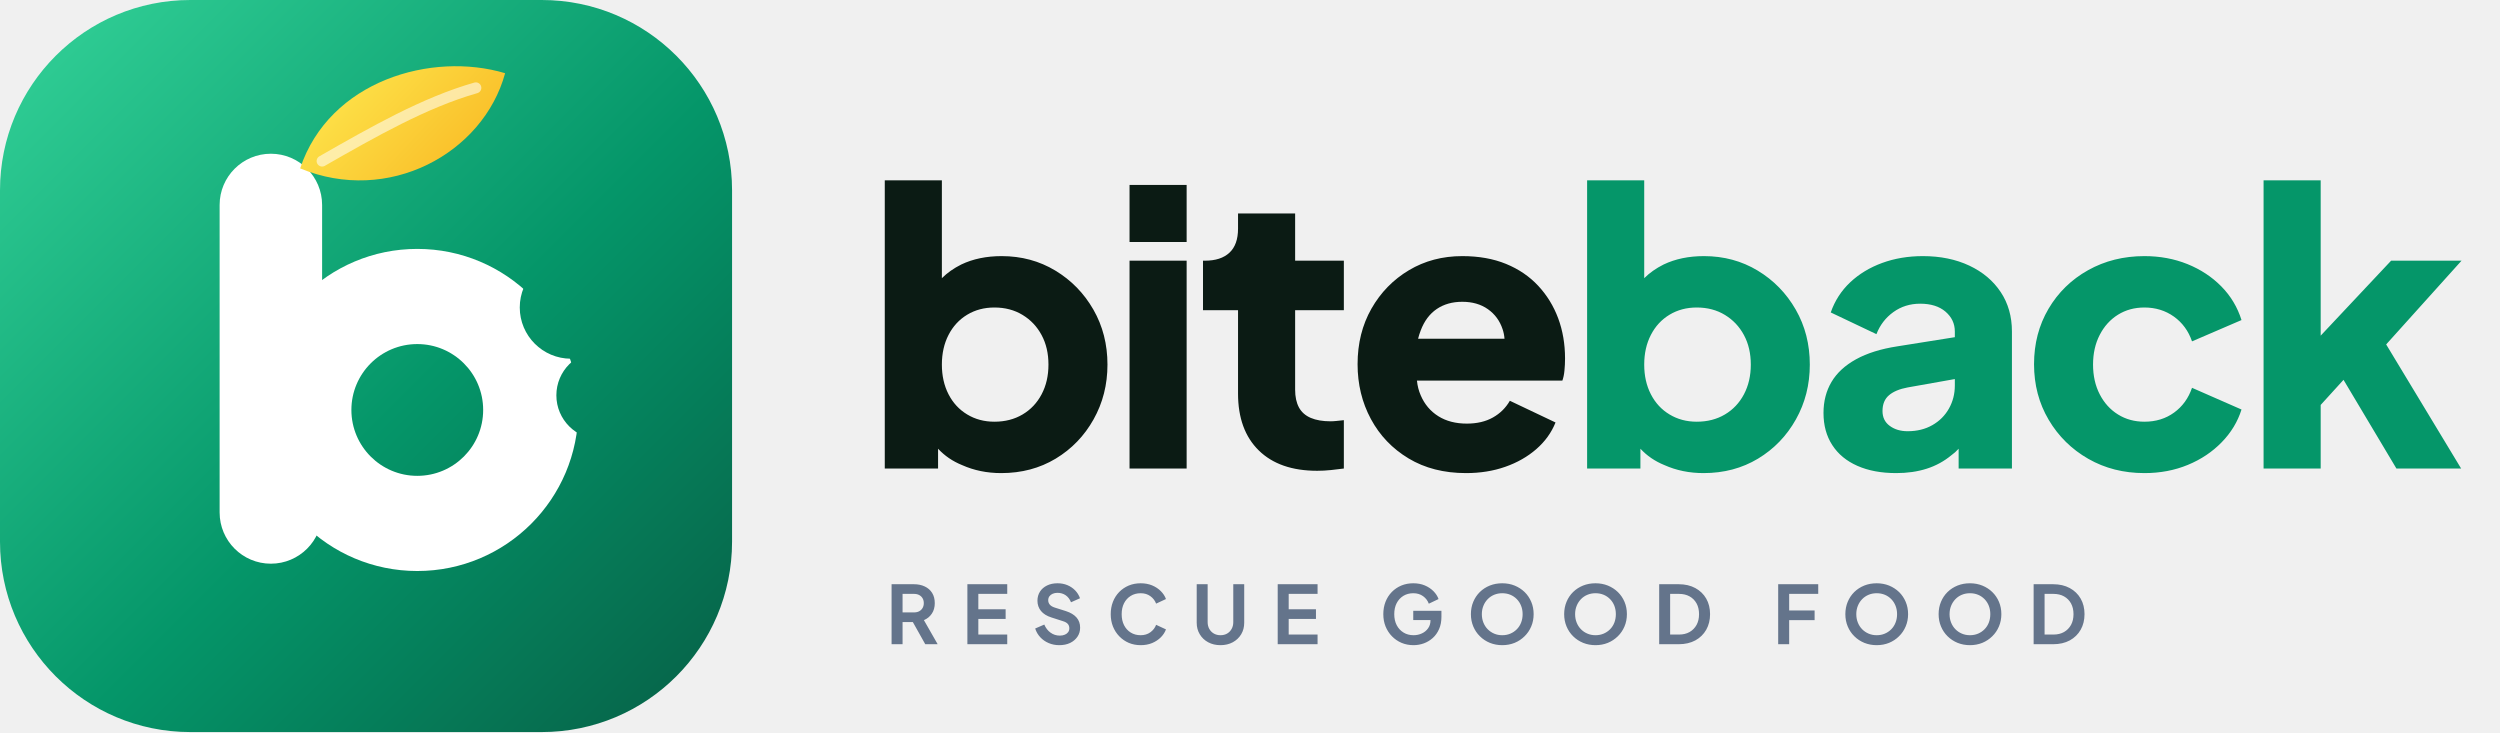
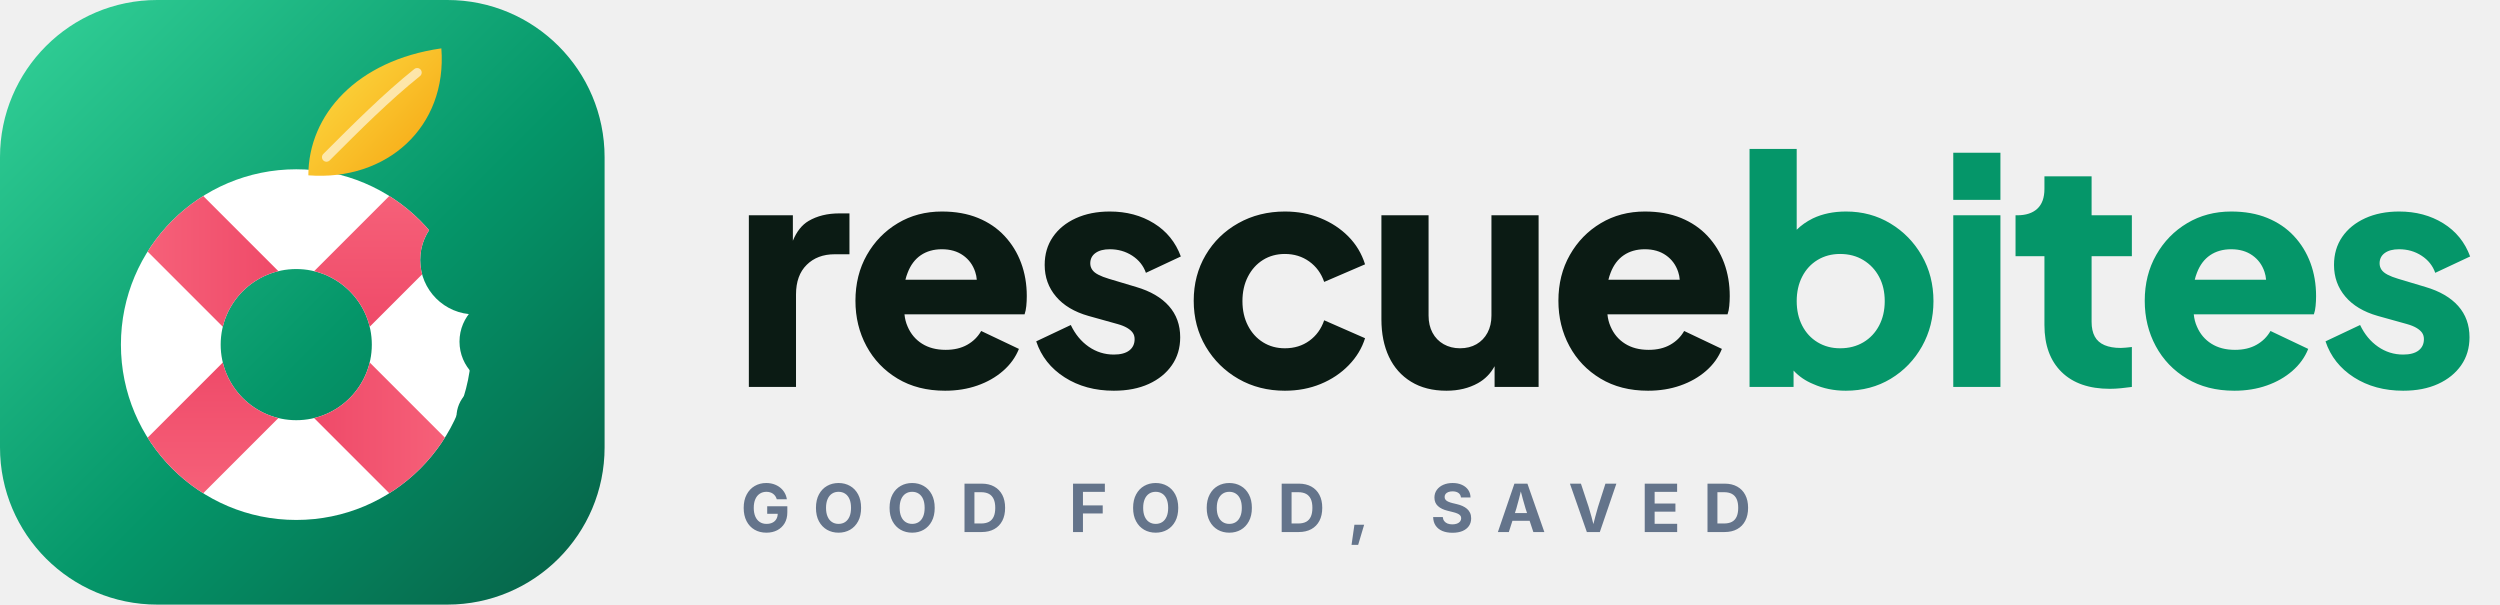
- <svg xmlns="http://www.w3.org/2000/svg" viewBox="0 0 683 200" role="img" aria-label="BiteBack">
+ <svg xmlns="http://www.w3.org/2000/svg" viewBox="0 0 827 200" role="img" aria-label="Rescue Bites">
  <defs>
    <linearGradient id="l-tile" x1="0" y1="0" x2="200" y2="200" gradientUnits="userSpaceOnUse">
      <stop offset="0" stop-color="#34D399" />
      <stop offset=".55" stop-color="#059669" />
      <stop offset="1" stop-color="#065F46" />
    </linearGradient>
-     <linearGradient id="l-leaf" x1="96" y1="20" x2="150" y2="70" gradientUnits="userSpaceOnUse">
+     <linearGradient id="l-leaf" x1="100" y1="16" x2="150" y2="62" gradientUnits="userSpaceOnUse">
      <stop offset="0" stop-color="#FDE047" />
      <stop offset="1" stop-color="#F59E0B" />
    </linearGradient>
-     <mask id="l-b" maskUnits="userSpaceOnUse" x="0" y="0" width="200" height="200">
+     <linearGradient id="l-band" x1="40" y1="56" x2="156" y2="172" gradientUnits="userSpaceOnUse">
+       <stop offset="0" stop-color="#FB7185" />
+       <stop offset="1" stop-color="#E11D48" />
+     </linearGradient>
+     <mask id="l-ring" maskUnits="userSpaceOnUse" x="0" y="0" width="200" height="200">
      <rect width="200" height="200" fill="#000" />
-       <rect x="54" y="46" width="28" height="112" rx="14" fill="#fff" />
-       <circle cx="108" cy="116" r="44" fill="#fff" />
-       <circle cx="108" cy="116" r="18" fill="#000" />
-       <circle cx="150" cy="88" r="14" fill="#000" />
-       <circle cx="158" cy="112" r="12" fill="#000" />
+       <circle cx="98" cy="114" r="58" fill="#fff" />
+       <circle cx="98" cy="114" r="25" fill="#000" />
+       <circle cx="157" cy="86" r="18" fill="#000" />
+       <circle cx="167" cy="113" r="15" fill="#000" />
+       <circle cx="162" cy="138" r="11" fill="#000" />
    </mask>
  </defs>
  <rect width="200" height="200" rx="52" fill="url(#l-tile)" />
-   <g transform="translate(6 -4)">
-     <rect x="-6" y="4" width="200" height="200" fill="#fff" mask="url(#l-b)" />
-     <path d="M76 50 C 84 26, 112 18, 132 24 C 126 46, 100 60, 76 50 Z" fill="url(#l-leaf)" />
-     <path d="M82 48 C 96 40, 110 32, 124 28" fill="none" stroke="#fff" stroke-opacity=".55" stroke-width="3" stroke-linecap="round" />
+   <g>
+     <rect width="200" height="200" fill="#fff" mask="url(#l-ring)" />
+     <g mask="url(#l-ring)">
+       <rect x="85" y="52" width="26" height="41" fill="url(#l-band)" transform="rotate(45 98 114)" />
+       <rect x="85" y="52" width="26" height="41" fill="url(#l-band)" transform="rotate(135 98 114)" />
+       <rect x="85" y="52" width="26" height="41" fill="url(#l-band)" transform="rotate(225 98 114)" />
+       <rect x="85" y="52" width="26" height="41" fill="url(#l-band)" transform="rotate(315 98 114)" />
+     </g>
+     <path d="M102 58 C 102 38, 118 20, 146 16 C 148 42, 128 60, 102 58 Z" fill="url(#l-leaf)" />
+     <path d="M108 52 C 118 42, 128 32, 138 24" fill="none" stroke="#fff" stroke-opacity=".6" stroke-width="3" stroke-linecap="round" />
  </g>
-   <path d="M273.54 129.25Q267.72 129.25 262.83 127.06Q258.98 125.50 256.28 122.59L256.28 128L241.72 128L241.72 49.27L257.32 49.27L257.32 76Q259.50 73.82 262.62 72.26Q267.41 69.97 273.65 69.97Q281.76 69.97 288.31 73.92Q294.86 77.87 298.71 84.58Q302.56 91.29 302.56 99.61Q302.56 107.82 298.76 114.58Q294.97 121.34 288.42 125.30Q281.86 129.25 273.54 129.25M271.67 115.21Q276.04 115.21 279.37 113.23Q282.70 111.26 284.57 107.72Q286.44 104.18 286.44 99.61Q286.44 95.03 284.57 91.55Q282.70 88.06 279.37 86.04Q276.04 84.01 271.67 84.01Q267.51 84.01 264.24 85.98Q260.96 87.96 259.14 91.50Q257.32 95.03 257.32 99.61Q257.32 104.18 259.14 107.72Q260.96 111.26 264.24 113.23Q267.51 115.21 271.67 115.21M324.19 128L308.59 128L308.59 71.22L324.19 71.22L324.19 128M324.19 66.12L308.59 66.12L308.59 50.52L324.19 50.52M359.86 128.62Q349.57 128.62 343.90 123.06Q338.23 117.50 338.23 107.51L338.23 84.74L328.66 84.74L328.66 71.22L329.18 71.22Q333.55 71.22 335.89 69.03Q338.23 66.85 338.23 62.48L338.23 58.32L353.83 58.32L353.83 71.22L367.14 71.22L367.14 84.74L353.83 84.74L353.83 106.47Q353.83 109.38 354.87 111.31Q355.91 113.23 358.10 114.17Q360.28 115.10 363.50 115.10Q364.23 115.10 365.17 115Q366.10 114.90 367.14 114.79L367.14 128Q365.58 128.21 363.61 128.42Q361.63 128.62 359.86 128.62M400.53 129.25Q391.48 129.25 384.82 125.24Q378.17 121.24 374.53 114.48Q370.89 107.72 370.89 99.50Q370.89 90.98 374.68 84.32Q378.48 77.66 384.93 73.82Q391.38 69.97 399.49 69.97Q406.25 69.97 411.45 72.10Q416.65 74.23 420.24 78.08Q423.82 81.93 425.70 86.97Q427.57 92.02 427.57 97.94Q427.57 99.61 427.41 101.22Q427.26 102.83 426.84 103.98L387.11 103.98Q387.32 106.16 388.15 108.03Q389.71 111.67 392.94 113.70Q396.16 115.73 400.74 115.73Q404.90 115.73 407.86 114.06Q410.82 112.40 412.49 109.49L424.97 115.42Q423.30 119.58 419.72 122.70Q416.13 125.82 411.24 127.53Q406.35 129.25 400.53 129.25M387.42 92.54L411.03 92.54Q410.93 91.18 410.51 89.94Q409.37 86.50 406.51 84.48Q403.65 82.45 399.49 82.45Q395.43 82.45 392.52 84.42Q389.61 86.40 388.15 90.25Q387.74 91.29 387.42 92.54" fill="#0B1B14" />
-   <path d="M465.42 129.25Q459.60 129.25 454.71 127.06Q450.86 125.50 448.16 122.59L448.16 128L433.60 128L433.60 49.27L449.20 49.27L449.20 76Q451.38 73.82 454.50 72.26Q459.29 69.97 465.53 69.97Q473.64 69.97 480.19 73.92Q486.74 77.87 490.59 84.58Q494.44 91.29 494.44 99.61Q494.44 107.82 490.64 114.58Q486.85 121.34 480.30 125.30Q473.74 129.25 465.42 129.25M463.55 115.21Q467.92 115.21 471.25 113.23Q474.58 111.26 476.45 107.72Q478.32 104.18 478.32 99.61Q478.32 95.03 476.45 91.55Q474.58 88.06 471.25 86.04Q467.92 84.01 463.55 84.01Q459.39 84.01 456.12 85.98Q452.84 87.96 451.02 91.50Q449.20 95.03 449.20 99.61Q449.20 104.18 451.02 107.72Q452.84 111.26 456.12 113.23Q459.39 115.21 463.55 115.21M518.05 129.25Q511.91 129.25 507.44 127.27Q502.97 125.30 500.58 121.60Q498.18 117.91 498.18 112.82Q498.18 108.03 500.37 104.34Q502.55 100.65 507.08 98.15Q511.60 95.66 518.36 94.62L534.06 92.12L534.06 90.56Q534.06 87.34 531.52 85.15Q528.97 82.97 524.60 82.97Q520.44 82.97 517.27 85.26Q514.10 87.54 512.64 91.29L500.16 85.36Q501.82 80.58 505.46 77.14Q509.10 73.71 514.20 71.84Q519.30 69.97 525.33 69.97Q532.50 69.97 538.02 72.57Q543.53 75.17 546.60 79.80Q549.66 84.42 549.66 90.56L549.66 128L535.10 128L535.10 122.59Q534.17 123.63 533.13 124.36Q530.11 126.86 526.37 128.05Q522.62 129.25 518.05 129.25M534.06 105.33L534.06 103.56L521.17 105.85Q517.84 106.47 516.07 107.98Q514.30 109.49 514.30 112.30Q514.30 114.90 516.28 116.35Q518.26 117.81 521.17 117.81Q525.02 117.81 527.93 116.14Q530.84 114.48 532.45 111.62Q534.06 108.76 534.06 105.33M585.86 129.25Q577.33 129.25 570.52 125.35Q563.70 121.45 559.70 114.69Q555.70 107.93 555.70 99.50Q555.70 91.08 559.65 84.37Q563.60 77.66 570.46 73.82Q577.33 69.97 585.86 69.97Q592.20 69.97 597.61 72.15Q603.02 74.34 606.86 78.24Q610.71 82.14 612.38 87.44L598.86 93.26Q597.40 89 593.92 86.50Q590.43 84.01 585.86 84.01Q581.80 84.01 578.63 85.98Q575.46 87.96 573.64 91.50Q571.82 95.03 571.82 99.61Q571.82 104.18 573.64 107.72Q575.46 111.26 578.63 113.23Q581.80 115.21 585.86 115.21Q590.54 115.21 593.97 112.71Q597.40 110.22 598.86 105.95L612.38 111.88Q610.82 116.87 606.97 120.82Q603.12 124.78 597.71 127.01Q592.30 129.25 585.86 129.25M634.01 128L618.41 128L618.41 49.27L634.01 49.27L634.01 91.70L653.25 71.22L672.49 71.22L651.90 94.10L672.38 128L654.70 128L640.25 103.77L634.01 110.63" fill="#059669" />
-   <path d="M246.58 176L243.58 176L243.58 159.61L249.68 159.61Q251.35 159.61 252.64 160.22Q253.92 160.82 254.65 161.97Q255.38 163.13 255.38 164.78Q255.38 166.47 254.57 167.66Q253.77 168.85 252.41 169.42L256.17 176L252.78 176L249.39 169.95L246.58 169.95L246.58 176M246.58 162.25L246.58 167.31L249.72 167.31Q250.54 167.31 251.13 166.99Q251.72 166.67 252.05 166.10Q252.38 165.53 252.38 164.78Q252.38 164.01 252.05 163.45Q251.72 162.89 251.13 162.57Q250.54 162.25 249.72 162.25M275.18 176L264.29 176L264.29 159.61L275.18 159.61L275.18 162.25L267.28 162.25L267.28 166.45L274.74 166.45L274.74 169.09L267.28 169.09L267.28 173.36L275.18 173.36M289.39 176.26Q287.83 176.26 286.50 175.69Q285.16 175.12 284.21 174.10Q283.25 173.07 282.81 171.71L285.30 170.63Q285.89 172.04 287.01 172.84Q288.13 173.65 289.54 173.65Q290.33 173.65 290.92 173.39Q291.50 173.14 291.82 172.70Q292.14 172.26 292.14 171.64Q292.14 170.92 291.71 170.44Q291.28 169.97 290.42 169.71L287.28 168.70Q285.36 168.10 284.39 166.91Q283.43 165.73 283.43 164.12Q283.43 162.71 284.12 161.63Q284.81 160.56 286.06 159.95Q287.30 159.35 288.90 159.35Q290.38 159.35 291.61 159.86Q292.84 160.38 293.73 161.29Q294.62 162.21 295.06 163.44L292.60 164.54Q292.12 163.31 291.15 162.63Q290.18 161.96 288.90 161.96Q288.16 161.96 287.58 162.22Q287.01 162.47 286.69 162.92Q286.37 163.37 286.37 163.99Q286.37 164.67 286.81 165.19Q287.25 165.70 288.16 165.99L291.17 166.94Q293.13 167.57 294.11 168.70Q295.09 169.82 295.09 171.47Q295.09 172.88 294.36 173.95Q293.63 175.03 292.36 175.65Q291.08 176.26 289.39 176.26M311.63 176.26Q309.87 176.26 308.38 175.63Q306.90 174.99 305.79 173.84Q304.68 172.70 304.06 171.16Q303.45 169.62 303.45 167.79Q303.45 165.97 304.05 164.42Q304.66 162.87 305.77 161.73Q306.88 160.60 308.37 159.97Q309.87 159.35 311.63 159.35Q313.39 159.35 314.79 159.94Q316.18 160.53 317.15 161.51Q318.12 162.49 318.54 163.66L315.85 164.91Q315.39 163.68 314.29 162.88Q313.19 162.07 311.63 162.07Q310.09 162.07 308.91 162.80Q307.74 163.53 307.09 164.80Q306.44 166.08 306.44 167.79Q306.44 169.51 307.09 170.80Q307.74 172.08 308.91 172.81Q310.09 173.54 311.63 173.54Q313.19 173.54 314.29 172.73Q315.39 171.93 315.85 170.70L318.54 171.95Q318.12 173.12 317.15 174.10Q316.18 175.08 314.79 175.67Q313.39 176.26 311.63 176.26M333.43 176.26Q331.54 176.26 330.08 175.47Q328.61 174.68 327.78 173.29Q326.94 171.91 326.94 170.15L326.94 159.61L329.93 159.61L329.93 169.99Q329.93 171.01 330.38 171.82Q330.84 172.63 331.63 173.09Q332.42 173.54 333.43 173.54Q334.47 173.54 335.25 173.09Q336.03 172.63 336.48 171.82Q336.93 171.01 336.93 169.99L336.93 159.61L339.92 159.61L339.92 170.15Q339.92 171.91 339.09 173.29Q338.25 174.68 336.79 175.47Q335.32 176.26 333.43 176.26M359.96 176L349.07 176L349.07 159.61L359.96 159.61L359.96 162.25L352.07 162.25L352.07 166.45L359.52 166.45L359.52 169.09L352.07 169.09L352.07 173.36L359.96 173.36M386.17 176.26Q384.41 176.26 382.91 175.63Q381.41 174.99 380.29 173.84Q379.17 172.70 378.54 171.16Q377.92 169.62 377.92 167.79Q377.92 165.97 378.52 164.42Q379.13 162.87 380.24 161.73Q381.35 160.60 382.84 159.97Q384.34 159.35 386.10 159.35Q387.86 159.35 389.26 159.94Q390.65 160.53 391.62 161.51Q392.59 162.49 393.01 163.66L390.35 164.93Q389.88 163.66 388.78 162.87Q387.68 162.07 386.10 162.07Q384.56 162.07 383.38 162.80Q382.21 163.53 381.56 164.80Q380.91 166.08 380.91 167.79Q380.91 169.51 381.58 170.80Q382.25 172.08 383.44 172.81Q384.63 173.54 386.17 173.54Q387.42 173.54 388.48 173.04Q389.53 172.55 390.17 171.63Q390.81 170.72 390.81 169.47L390.81 169.40L386.10 169.40L386.10 166.87L393.80 166.87L393.80 168.52Q393.80 170.41 393.16 171.86Q392.52 173.32 391.44 174.29Q390.35 175.27 388.98 175.77Q387.62 176.26 386.17 176.26M410.41 176.26Q408.61 176.26 407.04 175.63Q405.48 174.99 404.32 173.84Q403.15 172.70 402.50 171.15Q401.85 169.60 401.85 167.79Q401.85 165.97 402.49 164.43Q403.13 162.89 404.29 161.74Q405.46 160.60 407.02 159.97Q408.58 159.35 410.41 159.35Q412.24 159.35 413.80 159.98Q415.36 160.62 416.53 161.75Q417.69 162.89 418.34 164.43Q418.99 165.97 418.99 167.79Q418.99 169.60 418.33 171.15Q417.67 172.70 416.50 173.84Q415.34 174.99 413.79 175.63Q412.24 176.26 410.41 176.26M410.41 173.54Q411.62 173.54 412.63 173.11Q413.64 172.68 414.40 171.91Q415.16 171.14 415.57 170.08Q415.98 169.03 415.98 167.79Q415.98 166.56 415.57 165.52Q415.16 164.47 414.40 163.69Q413.64 162.91 412.63 162.49Q411.62 162.07 410.41 162.07Q409.22 162.07 408.21 162.49Q407.20 162.91 406.44 163.69Q405.68 164.47 405.26 165.52Q404.84 166.56 404.84 167.79Q404.84 169.03 405.26 170.08Q405.68 171.14 406.44 171.91Q407.20 172.68 408.21 173.11Q409.22 173.54 410.41 173.54M435.89 176.26Q434.08 176.26 432.52 175.63Q430.96 174.99 429.79 173.84Q428.63 172.70 427.98 171.15Q427.33 169.60 427.33 167.79Q427.33 165.97 427.97 164.43Q428.60 162.89 429.77 161.74Q430.94 160.60 432.50 159.97Q434.06 159.35 435.89 159.35Q437.71 159.35 439.27 159.98Q440.84 160.62 442 161.75Q443.17 162.89 443.82 164.43Q444.47 165.97 444.47 167.79Q444.47 169.60 443.81 171.15Q443.15 172.70 441.98 173.84Q440.81 174.99 439.26 175.63Q437.71 176.26 435.89 176.26M435.89 173.54Q437.10 173.54 438.11 173.11Q439.12 172.68 439.88 171.91Q440.64 171.14 441.05 170.08Q441.45 169.03 441.45 167.79Q441.45 166.56 441.05 165.52Q440.64 164.47 439.88 163.69Q439.12 162.91 438.11 162.49Q437.10 162.07 435.89 162.07Q434.70 162.07 433.69 162.49Q432.67 162.91 431.92 163.69Q431.16 164.47 430.74 165.52Q430.32 166.56 430.32 167.79Q430.32 169.03 430.74 170.08Q431.16 171.14 431.92 171.91Q432.67 172.68 433.69 173.11Q434.70 173.54 435.89 173.54M458.63 176L453.29 176L453.29 159.61L458.63 159.61Q461.23 159.61 463.16 160.66Q465.08 161.70 466.14 163.54Q467.19 165.37 467.19 167.79Q467.19 170.19 466.14 172.05Q465.08 173.91 463.16 174.96Q461.23 176 458.63 176M456.28 162.25L456.28 173.36L458.70 173.36Q460.37 173.36 461.59 172.67Q462.81 171.97 463.50 170.73Q464.18 169.49 464.18 167.79Q464.18 166.08 463.50 164.85Q462.81 163.61 461.59 162.93Q460.37 162.25 458.70 162.25M488.80 176L485.80 176L485.80 159.61L496.74 159.61L496.74 162.25L488.80 162.25L488.80 166.78L495.75 166.78L495.75 169.42L488.80 169.42M512.71 176.26Q510.91 176.26 509.34 175.63Q507.78 174.99 506.62 173.84Q505.45 172.70 504.80 171.15Q504.15 169.60 504.15 167.79Q504.15 165.97 504.79 164.43Q505.43 162.89 506.59 161.74Q507.76 160.60 509.32 159.97Q510.88 159.35 512.71 159.35Q514.54 159.35 516.10 159.98Q517.66 160.62 518.83 161.75Q519.99 162.89 520.64 164.43Q521.29 165.97 521.29 167.79Q521.29 169.60 520.63 171.15Q519.97 172.70 518.80 173.84Q517.64 174.99 516.09 175.63Q514.54 176.26 512.71 176.26M512.71 173.54Q513.92 173.54 514.93 173.11Q515.94 172.68 516.70 171.91Q517.46 171.14 517.87 170.08Q518.28 169.03 518.28 167.79Q518.28 166.56 517.87 165.52Q517.46 164.47 516.70 163.69Q515.94 162.91 514.93 162.49Q513.92 162.07 512.71 162.07Q511.52 162.07 510.51 162.49Q509.50 162.91 508.74 163.69Q507.98 164.47 507.56 165.52Q507.14 166.56 507.14 167.79Q507.14 169.03 507.56 170.08Q507.98 171.14 508.74 171.91Q509.50 172.68 510.51 173.11Q511.52 173.54 512.71 173.54M538.19 176.26Q536.38 176.26 534.82 175.63Q533.26 174.99 532.09 173.84Q530.93 172.70 530.28 171.15Q529.63 169.60 529.63 167.79Q529.63 165.97 530.27 164.43Q530.90 162.89 532.07 161.74Q533.24 160.60 534.80 159.97Q536.36 159.35 538.19 159.35Q540.01 159.35 541.57 159.98Q543.14 160.62 544.30 161.75Q545.47 162.89 546.12 164.43Q546.77 165.97 546.77 167.79Q546.77 169.60 546.11 171.15Q545.45 172.70 544.28 173.84Q543.11 174.99 541.56 175.63Q540.01 176.26 538.19 176.26M538.19 173.54Q539.40 173.54 540.41 173.11Q541.42 172.68 542.18 171.91Q542.94 171.14 543.35 170.08Q543.75 169.03 543.75 167.79Q543.75 166.56 543.35 165.52Q542.94 164.47 542.18 163.69Q541.42 162.91 540.41 162.49Q539.40 162.07 538.19 162.07Q537 162.07 535.99 162.49Q534.97 162.91 534.22 163.69Q533.46 164.47 533.04 165.52Q532.62 166.56 532.62 167.79Q532.62 169.03 533.04 170.08Q533.46 171.14 534.22 171.91Q534.97 172.68 535.99 173.11Q537 173.54 538.19 173.54M560.93 176L555.59 176L555.59 159.61L560.93 159.61Q563.53 159.61 565.46 160.66Q567.38 161.70 568.44 163.54Q569.49 165.37 569.49 167.79Q569.49 170.19 568.44 172.05Q567.38 173.91 565.46 174.96Q563.53 176 560.93 176M558.58 162.25L558.58 173.36L561 173.36Q562.67 173.36 563.89 172.67Q565.11 171.97 565.80 170.73Q566.48 169.49 566.48 167.79Q566.48 166.08 565.80 164.85Q565.11 163.61 563.89 162.93Q562.67 162.25 561 162.25" fill="#64748B" />
+   <path d="M263.32 128L247.72 128L247.72 71.22L262.28 71.22L262.28 79.64Q264.15 75.06 267.48 73.09L267.48 73.09Q271.74 70.59 277.67 70.59L277.67 70.59L281 70.59L281 84.11L276.11 84.11Q270.39 84.11 266.86 87.60Q263.32 91.08 263.32 97.42L263.32 97.42L263.32 128ZM312.62 129.25L312.62 129.25Q303.57 129.25 296.91 125.24Q290.26 121.24 286.62 114.48Q282.98 107.72 282.98 99.50L282.98 99.50Q282.98 90.98 286.77 84.32Q290.57 77.66 297.02 73.82Q303.46 69.97 311.58 69.97L311.58 69.97Q318.34 69.97 323.54 72.10Q328.74 74.23 332.32 78.08Q335.91 81.93 337.78 86.97Q339.66 92.02 339.66 97.94L339.66 97.94Q339.66 99.61 339.50 101.22Q339.34 102.83 338.93 103.98L338.93 103.98L299.20 103.98Q299.41 106.16 300.24 108.03L300.24 108.03Q301.80 111.67 305.02 113.70Q308.25 115.73 312.82 115.73L312.82 115.73Q316.98 115.73 319.95 114.06Q322.91 112.40 324.58 109.49L324.58 109.49L337.06 115.42Q335.39 119.58 331.80 122.70Q328.22 125.82 323.33 127.53Q318.44 129.25 312.62 129.25ZM299.51 92.54L299.51 92.54L323.12 92.54Q323.02 91.18 322.60 89.94L322.60 89.94Q321.46 86.50 318.60 84.48Q315.74 82.45 311.58 82.45L311.58 82.45Q307.52 82.45 304.61 84.42Q301.70 86.40 300.24 90.25L300.24 90.25Q299.82 91.29 299.51 92.54ZM368.46 129.25L368.46 129.25Q359.10 129.25 352.19 124.83Q345.27 120.41 342.78 112.92L342.78 112.92L354.22 107.51Q356.40 112.09 360.14 114.69Q363.89 117.29 368.46 117.29L368.46 117.29Q371.79 117.29 373.56 115.94Q375.33 114.58 375.33 112.19L375.33 112.19Q375.33 110.94 374.70 110.06Q374.08 109.18 372.83 108.45Q371.58 107.72 369.71 107.20L369.71 107.20L360.04 104.50Q353.07 102.52 349.33 98.10Q345.58 93.68 345.58 87.65L345.58 87.65Q345.58 82.34 348.29 78.39Q350.99 74.44 355.88 72.20Q360.77 69.97 367.11 69.97L367.11 69.97Q375.43 69.97 381.72 73.87Q388.02 77.77 390.62 84.84L390.62 84.84L379.07 90.25Q377.82 86.71 374.55 84.58Q371.27 82.45 367.11 82.45L367.11 82.45Q364.10 82.45 362.38 83.70Q360.66 84.94 360.66 87.13L360.66 87.13Q360.66 88.27 361.29 89.21Q361.91 90.14 363.32 90.87Q364.72 91.60 366.80 92.22L366.80 92.22L375.85 94.93Q382.92 97.01 386.66 101.22Q390.41 105.43 390.41 111.57L390.41 111.57Q390.41 116.87 387.65 120.82Q384.90 124.78 380.01 127.01Q375.12 129.25 368.46 129.25ZM425.04 129.25L425.04 129.25Q416.51 129.25 409.70 125.35Q402.89 121.45 398.88 114.69Q394.88 107.93 394.88 99.50L394.88 99.50Q394.88 91.08 398.83 84.37Q402.78 77.66 409.65 73.82Q416.51 69.97 425.04 69.97L425.04 69.97Q431.38 69.97 436.79 72.15Q442.20 74.34 446.05 78.24Q449.90 82.14 451.56 87.44L451.56 87.44L438.04 93.26Q436.58 89 433.10 86.50Q429.62 84.01 425.04 84.01L425.04 84.01Q420.98 84.01 417.81 85.98Q414.64 87.96 412.82 91.50Q411 95.03 411 99.61L411 99.61Q411 104.18 412.82 107.72Q414.64 111.26 417.81 113.23Q420.98 115.21 425.04 115.21L425.04 115.21Q429.72 115.21 433.15 112.71Q436.58 110.22 438.04 105.95L438.04 105.95L451.56 111.88Q450 116.87 446.15 120.82Q442.30 124.78 436.90 127.01Q431.49 129.25 425.04 129.25ZM478.50 129.25L478.50 129.25Q471.63 129.25 466.80 126.28Q461.96 123.32 459.46 118.02Q456.97 112.71 456.97 105.64L456.97 105.64L456.97 71.22L472.57 71.22L472.57 104.39Q472.57 107.62 473.87 110.06Q475.17 112.50 477.56 113.86Q479.95 115.21 482.97 115.21L482.97 115.21Q486.09 115.21 488.43 113.86Q490.77 112.50 492.07 110.06Q493.37 107.62 493.37 104.39L493.37 104.39L493.37 71.22L508.97 71.22L508.97 128L494.41 128L494.41 121.14Q492.43 124.78 488.90 126.75L488.90 126.75Q484.42 129.25 478.50 129.25ZM545.16 129.25L545.16 129.25Q536.11 129.25 529.46 125.24Q522.80 121.24 519.16 114.48Q515.52 107.72 515.52 99.50L515.52 99.50Q515.52 90.98 519.32 84.32Q523.11 77.66 529.56 73.82Q536.01 69.97 544.12 69.97L544.12 69.97Q550.88 69.97 556.08 72.10Q561.28 74.23 564.87 78.08Q568.46 81.93 570.33 86.97Q572.20 92.02 572.20 97.94L572.20 97.94Q572.20 99.61 572.04 101.22Q571.89 102.83 571.47 103.98L571.47 103.98L531.74 103.98Q531.95 106.16 532.78 108.03L532.78 108.03Q534.34 111.67 537.57 113.70Q540.79 115.73 545.37 115.73L545.37 115.73Q549.53 115.73 552.49 114.06Q555.46 112.40 557.12 109.49L557.12 109.49L569.60 115.42Q567.94 119.58 564.35 122.70Q560.76 125.82 555.87 127.53Q550.98 129.25 545.16 129.25ZM532.06 92.54L532.06 92.54L555.66 92.54Q555.56 91.18 555.14 89.94L555.14 89.94Q554 86.50 551.14 84.48Q548.28 82.45 544.12 82.45L544.12 82.45Q540.06 82.45 537.15 84.42Q534.24 86.40 532.78 90.25L532.78 90.25Q532.37 91.29 532.06 92.54Z" fill="#0B1B14" />
+   <path d="M610.58 129.25L610.58 129.25Q604.75 129.25 599.86 127.06L599.86 127.06Q596.02 125.50 593.31 122.59L593.31 122.59L593.31 128L578.75 128L578.75 49.27L594.35 49.27L594.35 76Q596.54 73.82 599.66 72.26L599.66 72.26Q604.44 69.97 610.68 69.97L610.68 69.97Q618.79 69.97 625.34 73.92Q631.90 77.87 635.74 84.58Q639.59 91.29 639.59 99.61L639.59 99.61Q639.59 107.82 635.80 114.58Q632.00 121.34 625.45 125.30Q618.90 129.25 610.58 129.25ZM608.70 115.21L608.70 115.21Q613.07 115.21 616.40 113.23Q619.73 111.26 621.60 107.72Q623.47 104.18 623.47 99.61Q623.47 95.03 621.60 91.55Q619.73 88.06 616.40 86.04Q613.07 84.01 608.70 84.01L608.70 84.01Q604.54 84.01 601.27 85.98Q597.99 87.96 596.17 91.50Q594.35 95.03 594.35 99.61Q594.35 104.18 596.17 107.72Q597.99 111.26 601.27 113.23Q604.54 115.21 608.70 115.21ZM661.74 128L646.14 128L646.14 71.22L661.74 71.22L661.74 128ZM661.74 66.12L646.14 66.12L646.14 50.52L661.74 50.52L661.74 66.12ZM697.94 128.62L697.94 128.62Q687.64 128.62 681.97 123.06Q676.30 117.50 676.30 107.51L676.30 107.51L676.30 84.74L666.74 84.74L666.74 71.22L667.26 71.22Q671.62 71.22 673.96 69.03Q676.30 66.85 676.30 62.48L676.30 62.48L676.30 58.32L691.90 58.32L691.90 71.22L705.22 71.22L705.22 84.74L691.90 84.74L691.90 106.47Q691.90 109.38 692.94 111.31Q693.98 113.23 696.17 114.17Q698.35 115.10 701.58 115.10L701.58 115.10Q702.30 115.10 703.24 115Q704.18 114.90 705.22 114.79L705.22 114.79L705.22 128Q703.66 128.21 701.68 128.42Q699.70 128.62 697.94 128.62ZM739.12 129.25L739.12 129.25Q730.07 129.25 723.42 125.24Q716.76 121.24 713.12 114.48Q709.48 107.72 709.48 99.50L709.48 99.50Q709.48 90.98 713.28 84.32Q717.07 77.66 723.52 73.82Q729.97 69.97 738.08 69.97L738.08 69.97Q744.84 69.97 750.04 72.10Q755.24 74.23 758.83 78.08Q762.42 81.93 764.29 86.97Q766.16 92.02 766.16 97.94L766.16 97.94Q766.16 99.61 766.00 101.22Q765.85 102.83 765.43 103.98L765.43 103.98L725.70 103.98Q725.91 106.16 726.74 108.03L726.74 108.03Q728.30 111.67 731.53 113.70Q734.75 115.73 739.33 115.73L739.33 115.73Q743.49 115.73 746.45 114.06Q749.42 112.40 751.08 109.49L751.08 109.49L763.56 115.42Q761.90 119.58 758.31 122.70Q754.72 125.82 749.83 127.53Q744.94 129.25 739.12 129.25ZM726.02 92.54L726.02 92.54L749.62 92.54Q749.52 91.18 749.10 89.94L749.10 89.94Q747.96 86.50 745.10 84.48Q742.24 82.45 738.08 82.45L738.08 82.45Q734.02 82.45 731.11 84.42Q728.20 86.40 726.74 90.25L726.74 90.25Q726.33 91.29 726.02 92.54ZM794.97 129.25L794.97 129.25Q785.61 129.25 778.69 124.83Q771.78 120.41 769.28 112.92L769.28 112.92L780.72 107.51Q782.90 112.09 786.65 114.69Q790.39 117.29 794.97 117.29L794.97 117.29Q798.30 117.29 800.06 115.94Q801.83 114.58 801.83 112.19L801.83 112.19Q801.83 110.94 801.21 110.06Q800.58 109.18 799.34 108.45Q798.09 107.72 796.22 107.20L796.22 107.20L786.54 104.50Q779.58 102.52 775.83 98.10Q772.09 93.68 772.09 87.65L772.09 87.65Q772.09 82.34 774.79 78.39Q777.50 74.44 782.38 72.20Q787.27 69.97 793.62 69.97L793.62 69.97Q801.94 69.97 808.23 73.87Q814.52 77.77 817.12 84.84L817.12 84.84L805.58 90.25Q804.33 86.71 801.05 84.58Q797.78 82.45 793.62 82.45L793.62 82.45Q790.60 82.45 788.88 83.70Q787.17 84.94 787.17 87.13L787.17 87.13Q787.17 88.27 787.79 89.21Q788.42 90.14 789.82 90.87Q791.22 91.60 793.30 92.22L793.30 92.22L802.35 94.93Q809.42 97.01 813.17 101.22Q816.91 105.43 816.91 111.57L816.91 111.57Q816.91 116.87 814.16 120.82Q811.40 124.78 806.51 127.01Q801.62 129.25 794.97 129.25Z" fill="#059669" />
+   <path d="M253.54 176.21L253.54 176.21Q251.29 176.21 249.60 175.22Q247.91 174.23 246.96 172.39Q246.01 170.54 246.01 168.02L246.01 168.02Q246.01 165.42 247.00 163.58Q247.99 161.73 249.67 160.76Q251.36 159.78 253.46 159.78L253.46 159.78Q254.82 159.78 255.98 160.17Q257.15 160.56 258.06 161.28Q258.96 162.00 259.54 162.99Q260.11 163.97 260.29 165.16L260.29 165.16L256.96 165.16Q256.78 164.58 256.48 164.12Q256.17 163.67 255.74 163.35Q255.30 163.02 254.74 162.86Q254.18 162.69 253.52 162.69L253.52 162.69Q252.28 162.69 251.34 163.31Q250.39 163.93 249.87 165.11Q249.34 166.29 249.34 167.99Q249.34 169.68 249.86 170.87Q250.38 172.06 251.33 172.68Q252.27 173.30 253.56 173.30L253.56 173.30Q254.72 173.30 255.55 172.88Q256.38 172.47 256.83 171.68L256.83 171.68Q257.25 170.94 257.27 169.96L257.27 169.96L253.79 169.96L253.79 167.47L260.45 167.47L260.45 169.47Q260.45 171.57 259.56 173.08Q258.66 174.59 257.11 175.40Q255.55 176.21 253.54 176.21ZM277.39 176.21L277.39 176.21Q275.27 176.21 273.58 175.25Q271.89 174.28 270.90 172.44Q269.92 170.61 269.92 168.01L269.92 168.01Q269.92 165.40 270.90 163.56Q271.89 161.71 273.58 160.75Q275.27 159.78 277.39 159.78L277.39 159.78Q279.51 159.78 281.20 160.75Q282.89 161.71 283.87 163.56Q284.85 165.40 284.85 168.01L284.85 168.01Q284.85 170.61 283.87 172.44Q282.89 174.28 281.20 175.25Q279.51 176.21 277.39 176.21ZM277.39 173.30L277.39 173.30Q278.63 173.30 279.56 172.70Q280.49 172.09 281.01 170.90Q281.52 169.72 281.52 168.01L281.52 168.01Q281.52 166.28 281.01 165.09Q280.49 163.90 279.56 163.30Q278.63 162.69 277.39 162.69L277.39 162.69Q276.15 162.69 275.22 163.30Q274.28 163.92 273.77 165.10Q273.25 166.29 273.25 168.01L273.25 168.01Q273.25 169.72 273.77 170.90Q274.28 172.08 275.22 172.69Q276.15 173.30 277.39 173.30ZM301.74 176.21L301.74 176.21Q299.62 176.21 297.93 175.25Q296.24 174.28 295.25 172.44Q294.27 170.61 294.27 168.01L294.27 168.01Q294.27 165.40 295.25 163.56Q296.24 161.71 297.93 160.75Q299.62 159.78 301.74 159.78L301.74 159.78Q303.86 159.78 305.55 160.75Q307.24 161.71 308.22 163.56Q309.20 165.40 309.20 168.01L309.20 168.01Q309.20 170.61 308.22 172.44Q307.24 174.28 305.55 175.25Q303.86 176.21 301.74 176.21ZM301.74 173.30L301.74 173.30Q302.98 173.30 303.91 172.70Q304.84 172.09 305.36 170.90Q305.87 169.72 305.87 168.01L305.87 168.01Q305.87 166.28 305.36 165.09Q304.84 163.90 303.91 163.30Q302.98 162.69 301.74 162.69L301.74 162.69Q300.50 162.69 299.57 163.30Q298.63 163.92 298.12 165.10Q297.60 166.29 297.60 168.01L297.60 168.01Q297.60 169.72 298.12 170.90Q298.63 172.08 299.57 172.69Q300.50 173.30 301.74 173.30ZM324.69 176L324.69 176L319.06 176L319.06 159.99L324.75 159.99Q327.15 159.99 328.89 160.96Q330.62 161.92 331.56 163.71Q332.49 165.49 332.49 167.99L332.49 167.99Q332.49 170.49 331.56 172.28Q330.62 174.08 328.88 175.04Q327.13 176 324.69 176ZM322.34 162.82L322.34 173.17L324.53 173.17Q326.08 173.17 327.13 172.63Q328.17 172.08 328.70 170.93Q329.23 169.78 329.23 167.99L329.23 167.99Q329.23 166.20 328.69 165.06Q328.16 163.92 327.13 163.37Q326.09 162.82 324.55 162.82L324.55 162.82L322.34 162.82ZM358.24 176L354.96 176L354.96 159.99L365.49 159.99L365.49 162.71L358.24 162.71L358.24 167.18L364.78 167.18L364.78 169.86L358.24 169.86L358.24 176ZM382.30 176.21L382.30 176.21Q380.18 176.21 378.49 175.25Q376.80 174.28 375.82 172.44Q374.83 170.61 374.83 168.01L374.83 168.01Q374.83 165.40 375.82 163.56Q376.80 161.71 378.49 160.75Q380.18 159.78 382.30 159.78L382.30 159.78Q384.43 159.78 386.11 160.75Q387.80 161.71 388.78 163.56Q389.76 165.40 389.76 168.01L389.76 168.01Q389.76 170.61 388.78 172.44Q387.80 174.28 386.11 175.25Q384.43 176.21 382.30 176.21ZM382.30 173.30L382.30 173.30Q383.54 173.30 384.47 172.70Q385.40 172.09 385.92 170.90Q386.43 169.72 386.43 168.01L386.43 168.01Q386.43 166.28 385.92 165.09Q385.40 163.90 384.47 163.30Q383.54 162.69 382.30 162.69L382.30 162.69Q381.06 162.69 380.13 163.30Q379.19 163.92 378.68 165.10Q378.16 166.29 378.16 168.01L378.16 168.01Q378.16 169.72 378.68 170.90Q379.19 172.08 380.13 172.69Q381.06 173.30 382.30 173.30ZM406.65 176.21L406.65 176.21Q404.53 176.21 402.84 175.25Q401.15 174.28 400.17 172.44Q399.18 170.61 399.18 168.01L399.18 168.01Q399.18 165.40 400.17 163.56Q401.15 161.71 402.84 160.75Q404.53 159.78 406.65 159.78L406.65 159.78Q408.78 159.78 410.46 160.75Q412.15 161.71 413.13 163.56Q414.12 165.40 414.12 168.01L414.12 168.01Q414.12 170.61 413.13 172.44Q412.15 174.28 410.46 175.25Q408.78 176.21 406.65 176.21ZM406.65 173.30L406.65 173.30Q407.90 173.30 408.82 172.70Q409.75 172.09 410.27 170.90Q410.79 169.72 410.79 168.01L410.79 168.01Q410.79 166.28 410.27 165.09Q409.75 163.90 408.82 163.30Q407.90 162.69 406.65 162.69L406.65 162.69Q405.41 162.69 404.48 163.30Q403.55 163.92 403.03 165.10Q402.51 166.29 402.51 168.01L402.51 168.01Q402.51 169.72 403.03 170.90Q403.55 172.08 404.48 172.69Q405.41 173.30 406.65 173.30ZM429.60 176L429.60 176L423.98 176L423.98 159.99L429.66 159.99Q432.06 159.99 433.80 160.96Q435.53 161.92 436.47 163.71Q437.40 165.49 437.40 167.99L437.40 167.99Q437.40 170.49 436.47 172.28Q435.53 174.08 433.79 175.04Q432.04 176 429.60 176ZM427.25 162.82L427.25 173.17L429.44 173.17Q430.99 173.17 432.04 172.63Q433.08 172.08 433.61 170.93Q434.14 169.78 434.14 167.99L434.14 167.99Q434.14 166.20 433.61 165.06Q433.07 163.92 432.04 163.37Q431.00 162.82 429.46 162.82L429.46 162.82L427.25 162.82ZM449.28 180.24L447.09 180.24L448.04 173.58L451.26 173.58L449.28 180.24ZM480.49 176.24L480.49 176.24Q478.56 176.24 477.14 175.65Q475.72 175.05 474.92 173.89Q474.13 172.73 474.08 171.04L474.08 171.04L477.27 171.04Q477.34 171.84 477.76 172.39Q478.18 172.93 478.87 173.20Q479.57 173.46 480.45 173.46L480.45 173.46Q481.33 173.46 481.98 173.21Q482.63 172.96 483.00 172.50Q483.36 172.04 483.36 171.42L483.36 171.42Q483.36 170.88 483.04 170.51Q482.71 170.13 482.10 169.87Q481.48 169.60 480.60 169.39L480.60 169.39L478.84 168.95Q476.81 168.46 475.66 167.40Q474.51 166.34 474.51 164.60L474.51 164.60Q474.51 163.15 475.29 162.07Q476.07 160.98 477.43 160.38Q478.79 159.78 480.53 159.78L480.53 159.78Q482.30 159.78 483.62 160.39Q484.94 160.99 485.69 162.07Q486.43 163.15 486.45 164.56L486.45 164.56L483.28 164.56Q483.19 163.59 482.46 163.07Q481.72 162.54 480.50 162.54L480.50 162.54Q479.67 162.54 479.08 162.78Q478.49 163.01 478.18 163.43Q477.88 163.85 477.88 164.39L477.88 164.39Q477.88 164.98 478.23 165.37Q478.58 165.76 479.18 166.00Q479.77 166.25 480.43 166.41L480.43 166.41L481.88 166.76Q482.89 166.99 483.76 167.37Q484.63 167.76 485.29 168.32Q485.94 168.89 486.30 169.66Q486.66 170.44 486.66 171.45L486.66 171.45Q486.66 172.90 485.93 173.98Q485.20 175.05 483.82 175.65Q482.43 176.24 480.49 176.24ZM499.12 176L495.50 176L500.97 159.99L505.27 159.99L510.87 176L507.23 176L506.00 172.28L500.31 172.28L499.12 176ZM501.13 169.72L505.15 169.72L504.67 168.28Q504.20 166.78 503.73 165L503.73 165Q503.42 163.85 503.09 162.57L503.09 162.57Q502.76 163.87 502.48 165.02L502.48 165.02Q502.03 166.82 501.59 168.28L501.59 168.28L501.13 169.72ZM529.22 176L524.93 176L519.33 159.99L522.97 159.99L525.53 167.72Q525.99 169.18 526.46 170.93L526.46 170.93Q526.77 172.08 527.09 173.37L527.09 173.37Q527.43 172.07 527.72 170.92L527.72 170.92Q528.17 169.18 528.61 167.72L528.61 167.72L531.08 159.99L534.70 159.99L529.22 176ZM554.81 176L544.08 176L544.08 159.99L554.79 159.99L554.79 162.71L547.35 162.71L547.35 166.58L554.23 166.58L554.23 169.25L547.35 169.25L547.35 173.28L554.81 173.28L554.81 176ZM570.47 176L570.47 176L564.84 176L564.84 159.99L570.52 159.99Q572.93 159.99 574.66 160.96Q576.40 161.92 577.33 163.71Q578.27 165.49 578.27 167.99L578.27 167.99Q578.27 170.49 577.33 172.28Q576.40 174.08 574.65 175.04Q572.91 176 570.47 176ZM568.12 162.82L568.12 173.17L570.31 173.17Q571.85 173.17 572.90 172.63Q573.95 172.08 574.47 170.93Q575.00 169.78 575.00 167.99L575.00 167.99Q575.00 166.20 574.47 165.06Q573.94 163.92 572.90 163.37Q571.86 162.82 570.33 162.82L570.33 162.82L568.12 162.82Z" fill="#64748B" />
</svg>
